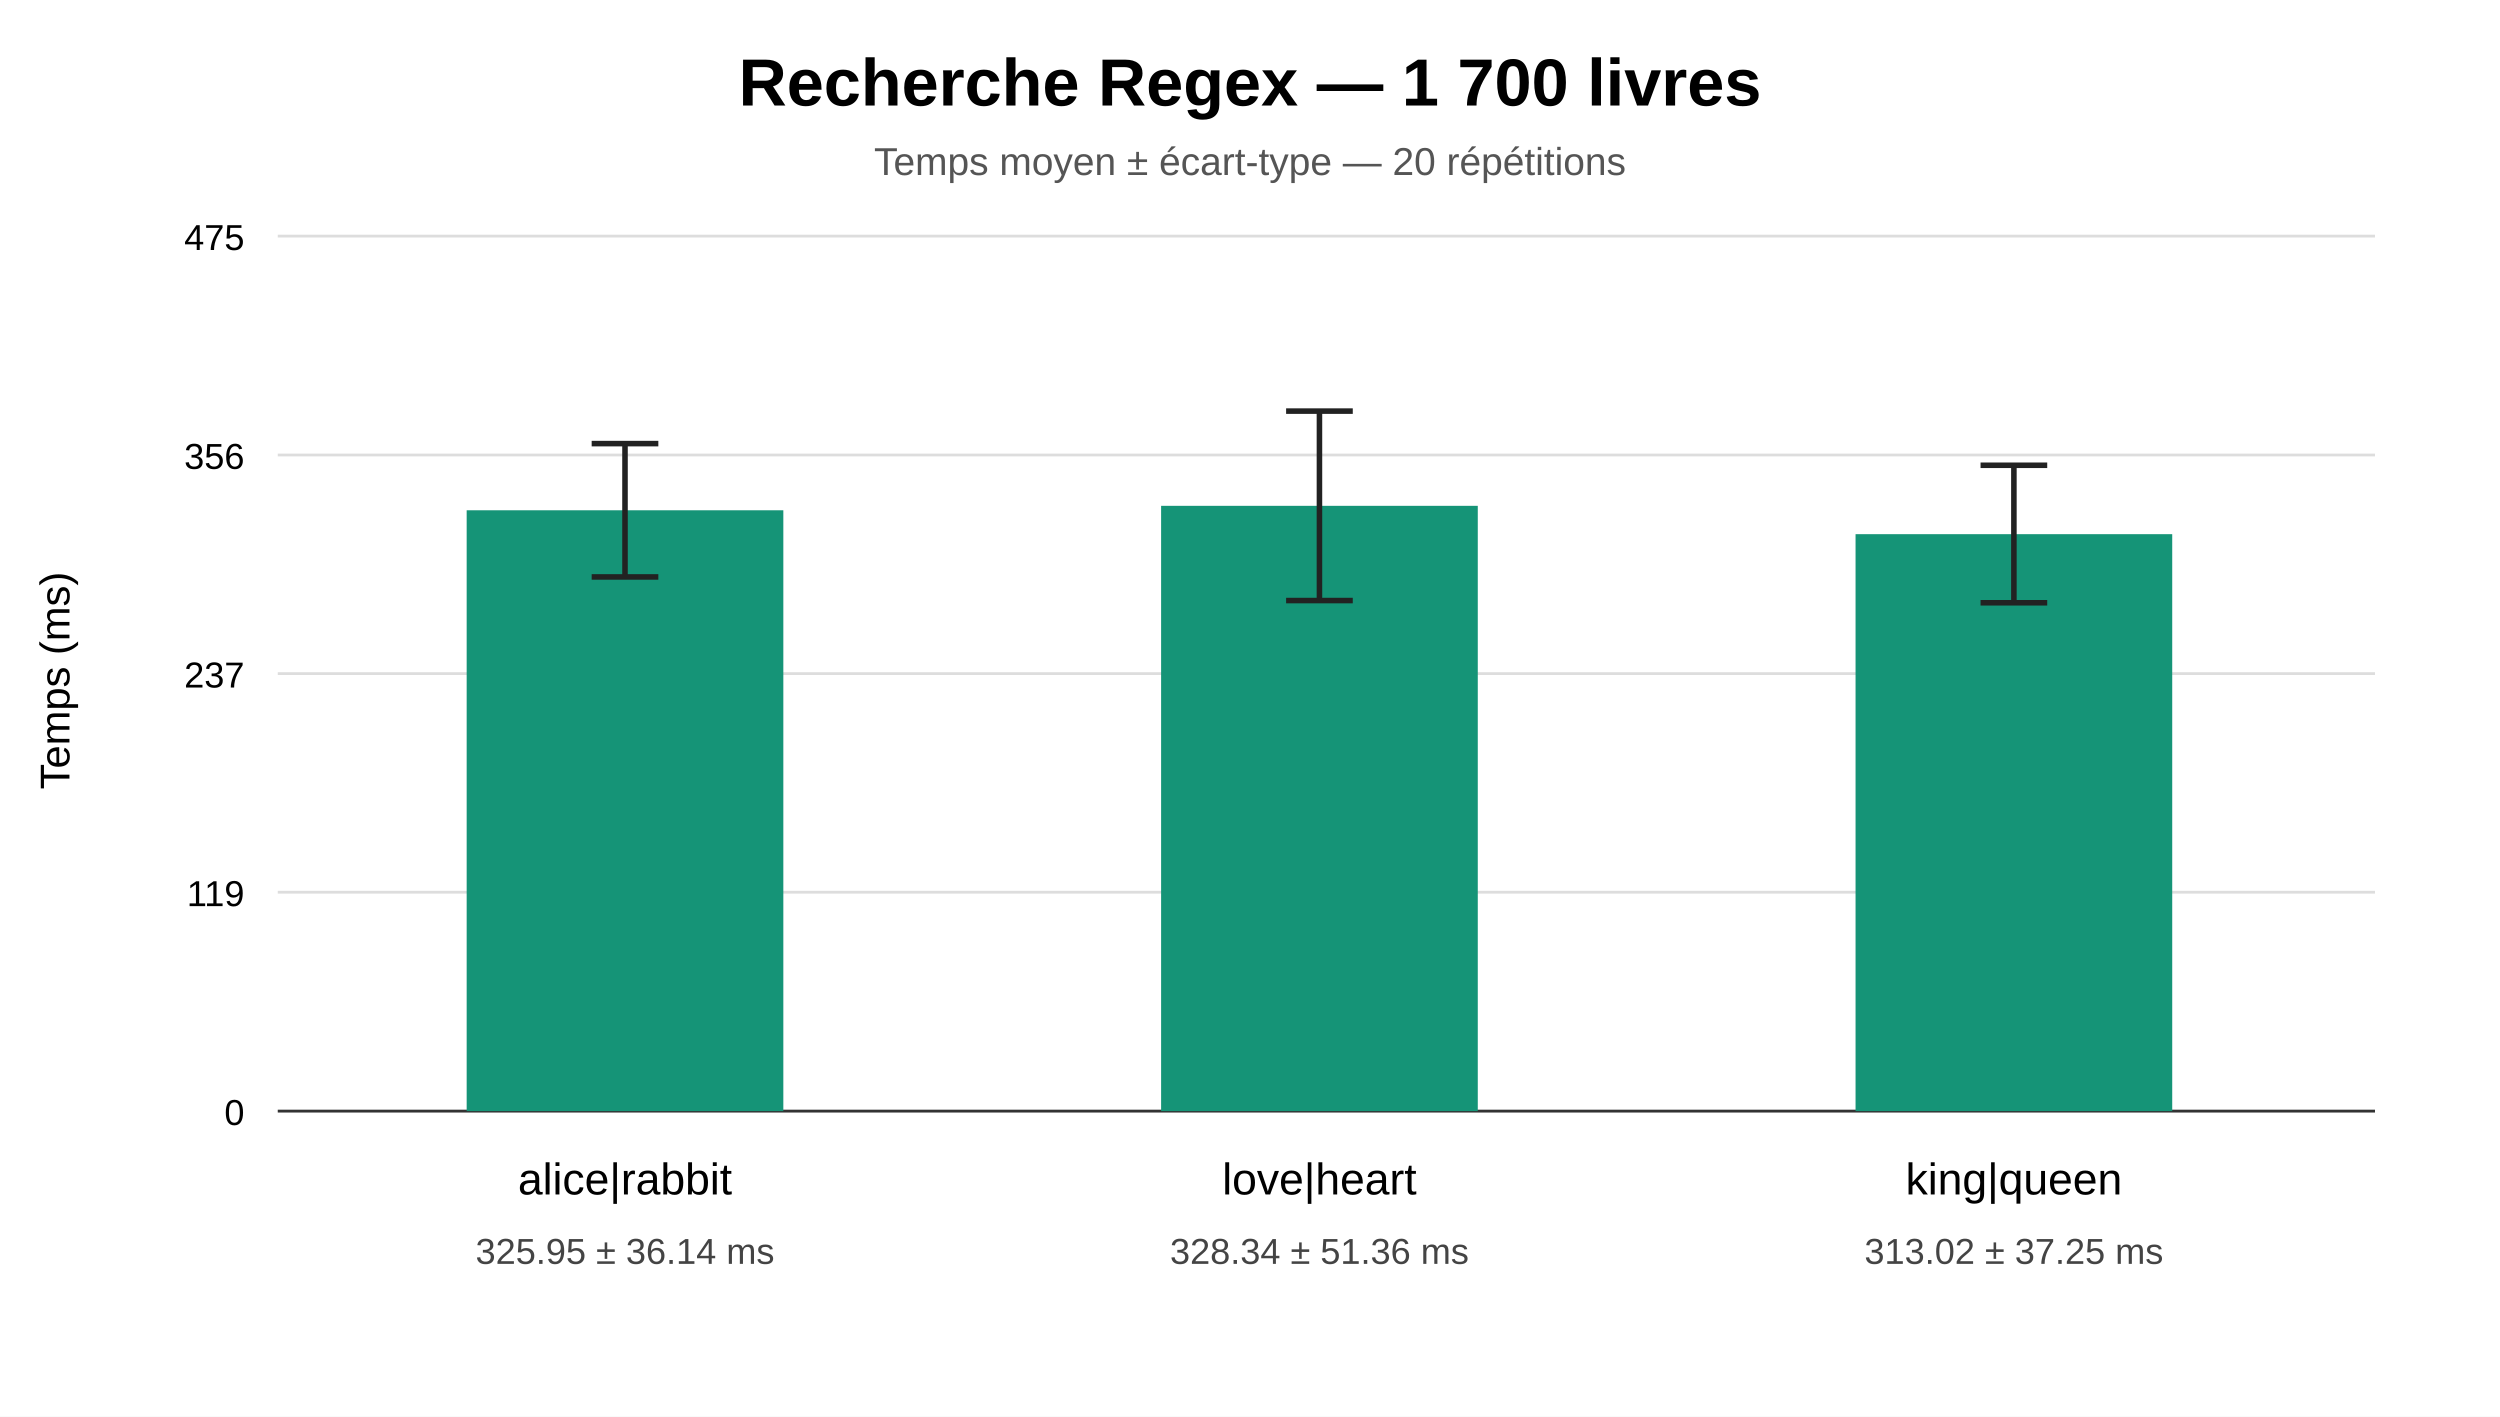
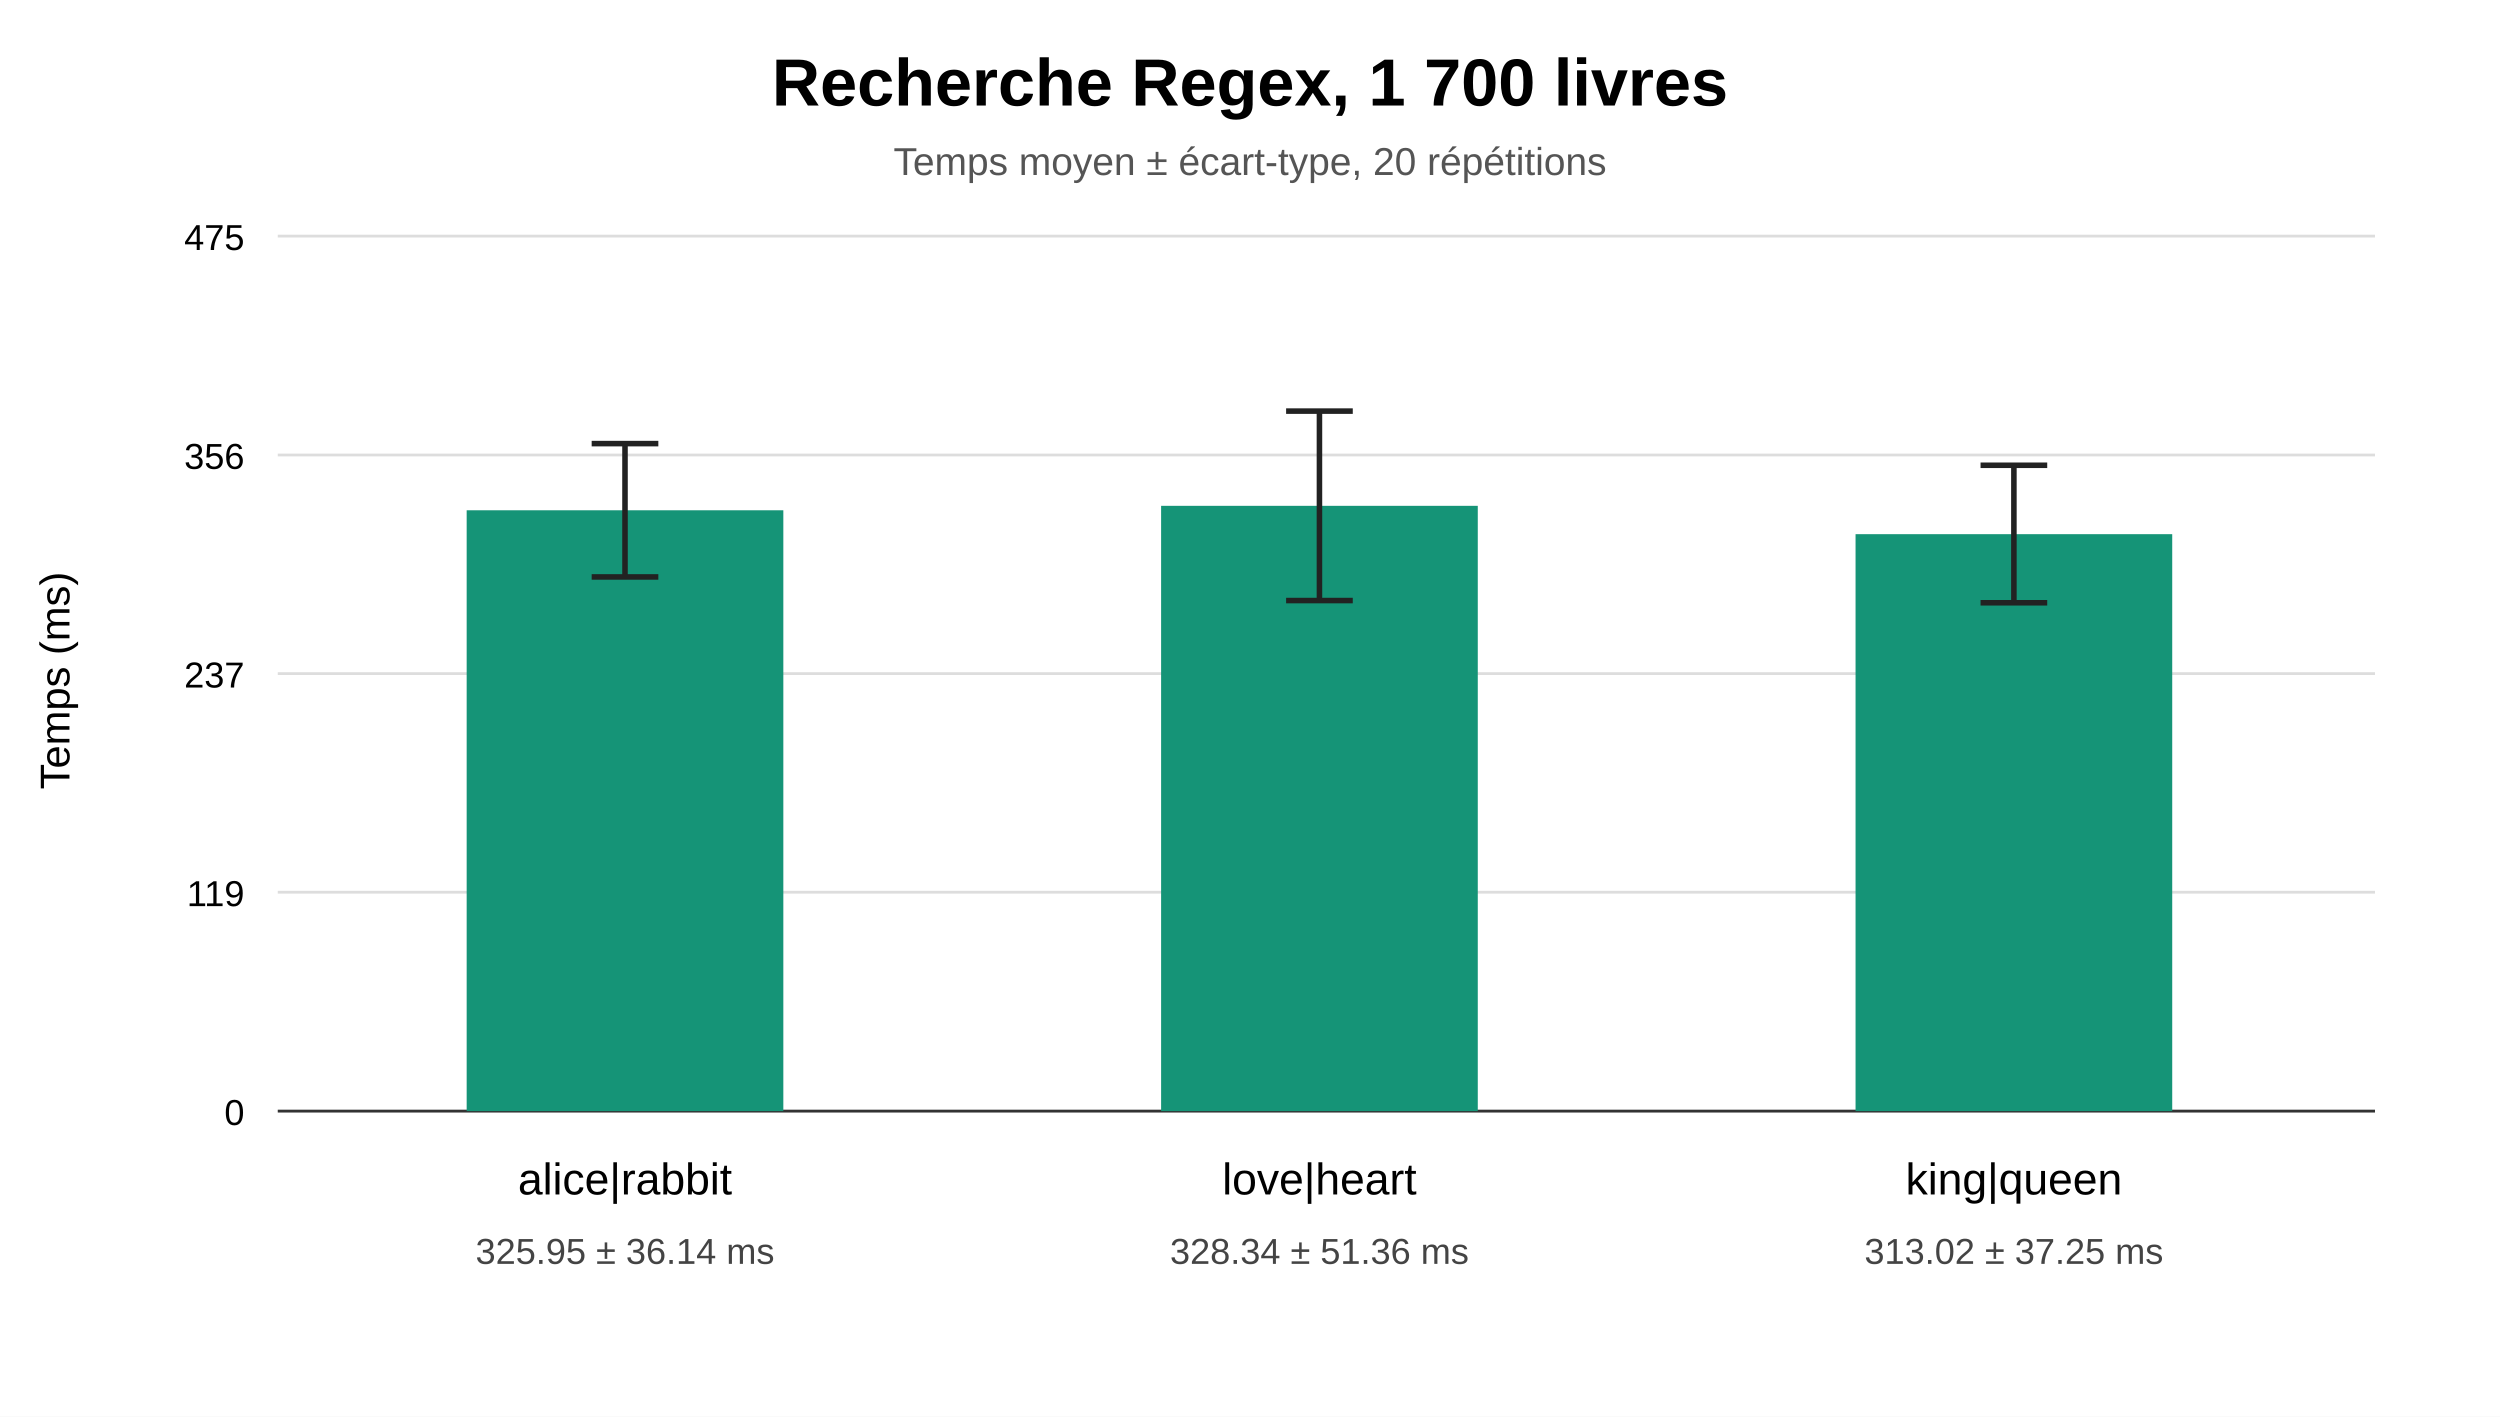
<svg xmlns="http://www.w3.org/2000/svg" width="900" height="510" viewBox="0 0 900 510">
  <rect width="100%" height="100%" fill="white" />
-   <text x="450" y="38" text-anchor="middle" font-family="Arial" font-size="24" font-weight="bold">Recherche Regex — 1 700 livres</text>
-   <text x="450" y="63" text-anchor="middle" font-family="Arial" font-size="14" fill="#555">Temps moyen ± écart-type — 20 répétitions</text>
+   <text x="450" y="38" text-anchor="middle" font-family="Arial" font-size="24" font-weight="bold">Recherche Regex, 1 700 livres</text>
+   <text x="450" y="63" text-anchor="middle" font-family="Arial" font-size="14" fill="#555">Temps moyen ± écart-type, 20 répétitions</text>
  <line x1="100" y1="400.0" x2="855" y2="400.0" stroke="#ddd" />
  <text x="88" y="405.0" text-anchor="end" font-family="Arial" font-size="13">0</text>
  <line x1="100" y1="321.2" x2="855" y2="321.2" stroke="#ddd" />
  <text x="88" y="326.2" text-anchor="end" font-family="Arial" font-size="13">119</text>
  <line x1="100" y1="242.5" x2="855" y2="242.5" stroke="#ddd" />
  <text x="88" y="247.5" text-anchor="end" font-family="Arial" font-size="13">237</text>
  <line x1="100" y1="163.8" x2="855" y2="163.8" stroke="#ddd" />
  <text x="88" y="168.8" text-anchor="end" font-family="Arial" font-size="13">356</text>
  <line x1="100" y1="85.0" x2="855" y2="85.0" stroke="#ddd" />
  <text x="88" y="90.0" text-anchor="end" font-family="Arial" font-size="13">475</text>
  <line x1="100" y1="400" x2="855" y2="400" stroke="#333" />
  <rect x="168.0" y="183.7" width="114" height="216.3" fill="#159477" />
  <line x1="225.0" y1="159.7" x2="225.0" y2="207.7" stroke="#222" stroke-width="2" />
  <line x1="213.0" y1="159.7" x2="237.0" y2="159.7" stroke="#222" stroke-width="2" />
  <line x1="213.0" y1="207.7" x2="237.0" y2="207.7" stroke="#222" stroke-width="2" />
  <text x="225.0" y="430" text-anchor="middle" font-family="Arial" font-size="16">alice|rabbit</text>
  <text x="225.0" y="455" text-anchor="middle" font-family="Arial" font-size="13" fill="#444">325.95 ± 36.14 ms</text>
  <rect x="418.0" y="182.1" width="114" height="217.9" fill="#159477" />
  <line x1="475.0" y1="148.0" x2="475.0" y2="216.2" stroke="#222" stroke-width="2" />
  <line x1="463.0" y1="148.0" x2="487.0" y2="148.0" stroke="#222" stroke-width="2" />
  <line x1="463.0" y1="216.2" x2="487.0" y2="216.2" stroke="#222" stroke-width="2" />
  <text x="475.0" y="430" text-anchor="middle" font-family="Arial" font-size="16">love|heart</text>
  <text x="475.0" y="455" text-anchor="middle" font-family="Arial" font-size="13" fill="#444">328.34 ± 51.36 ms</text>
  <rect x="668.0" y="192.3" width="114" height="207.7" fill="#159477" />
  <line x1="725.0" y1="167.5" x2="725.0" y2="217.0" stroke="#222" stroke-width="2" />
  <line x1="713.0" y1="167.5" x2="737.0" y2="167.5" stroke="#222" stroke-width="2" />
  <line x1="713.0" y1="217.0" x2="737.0" y2="217.0" stroke="#222" stroke-width="2" />
  <text x="725.0" y="430" text-anchor="middle" font-family="Arial" font-size="16">king|queen</text>
  <text x="725.0" y="455" text-anchor="middle" font-family="Arial" font-size="13" fill="#444">313.02 ± 37.25 ms</text>
  <text x="25" y="245" text-anchor="middle" transform="rotate(-90 25 245)" font-family="Arial" font-size="15">Temps (ms)</text>
</svg>
